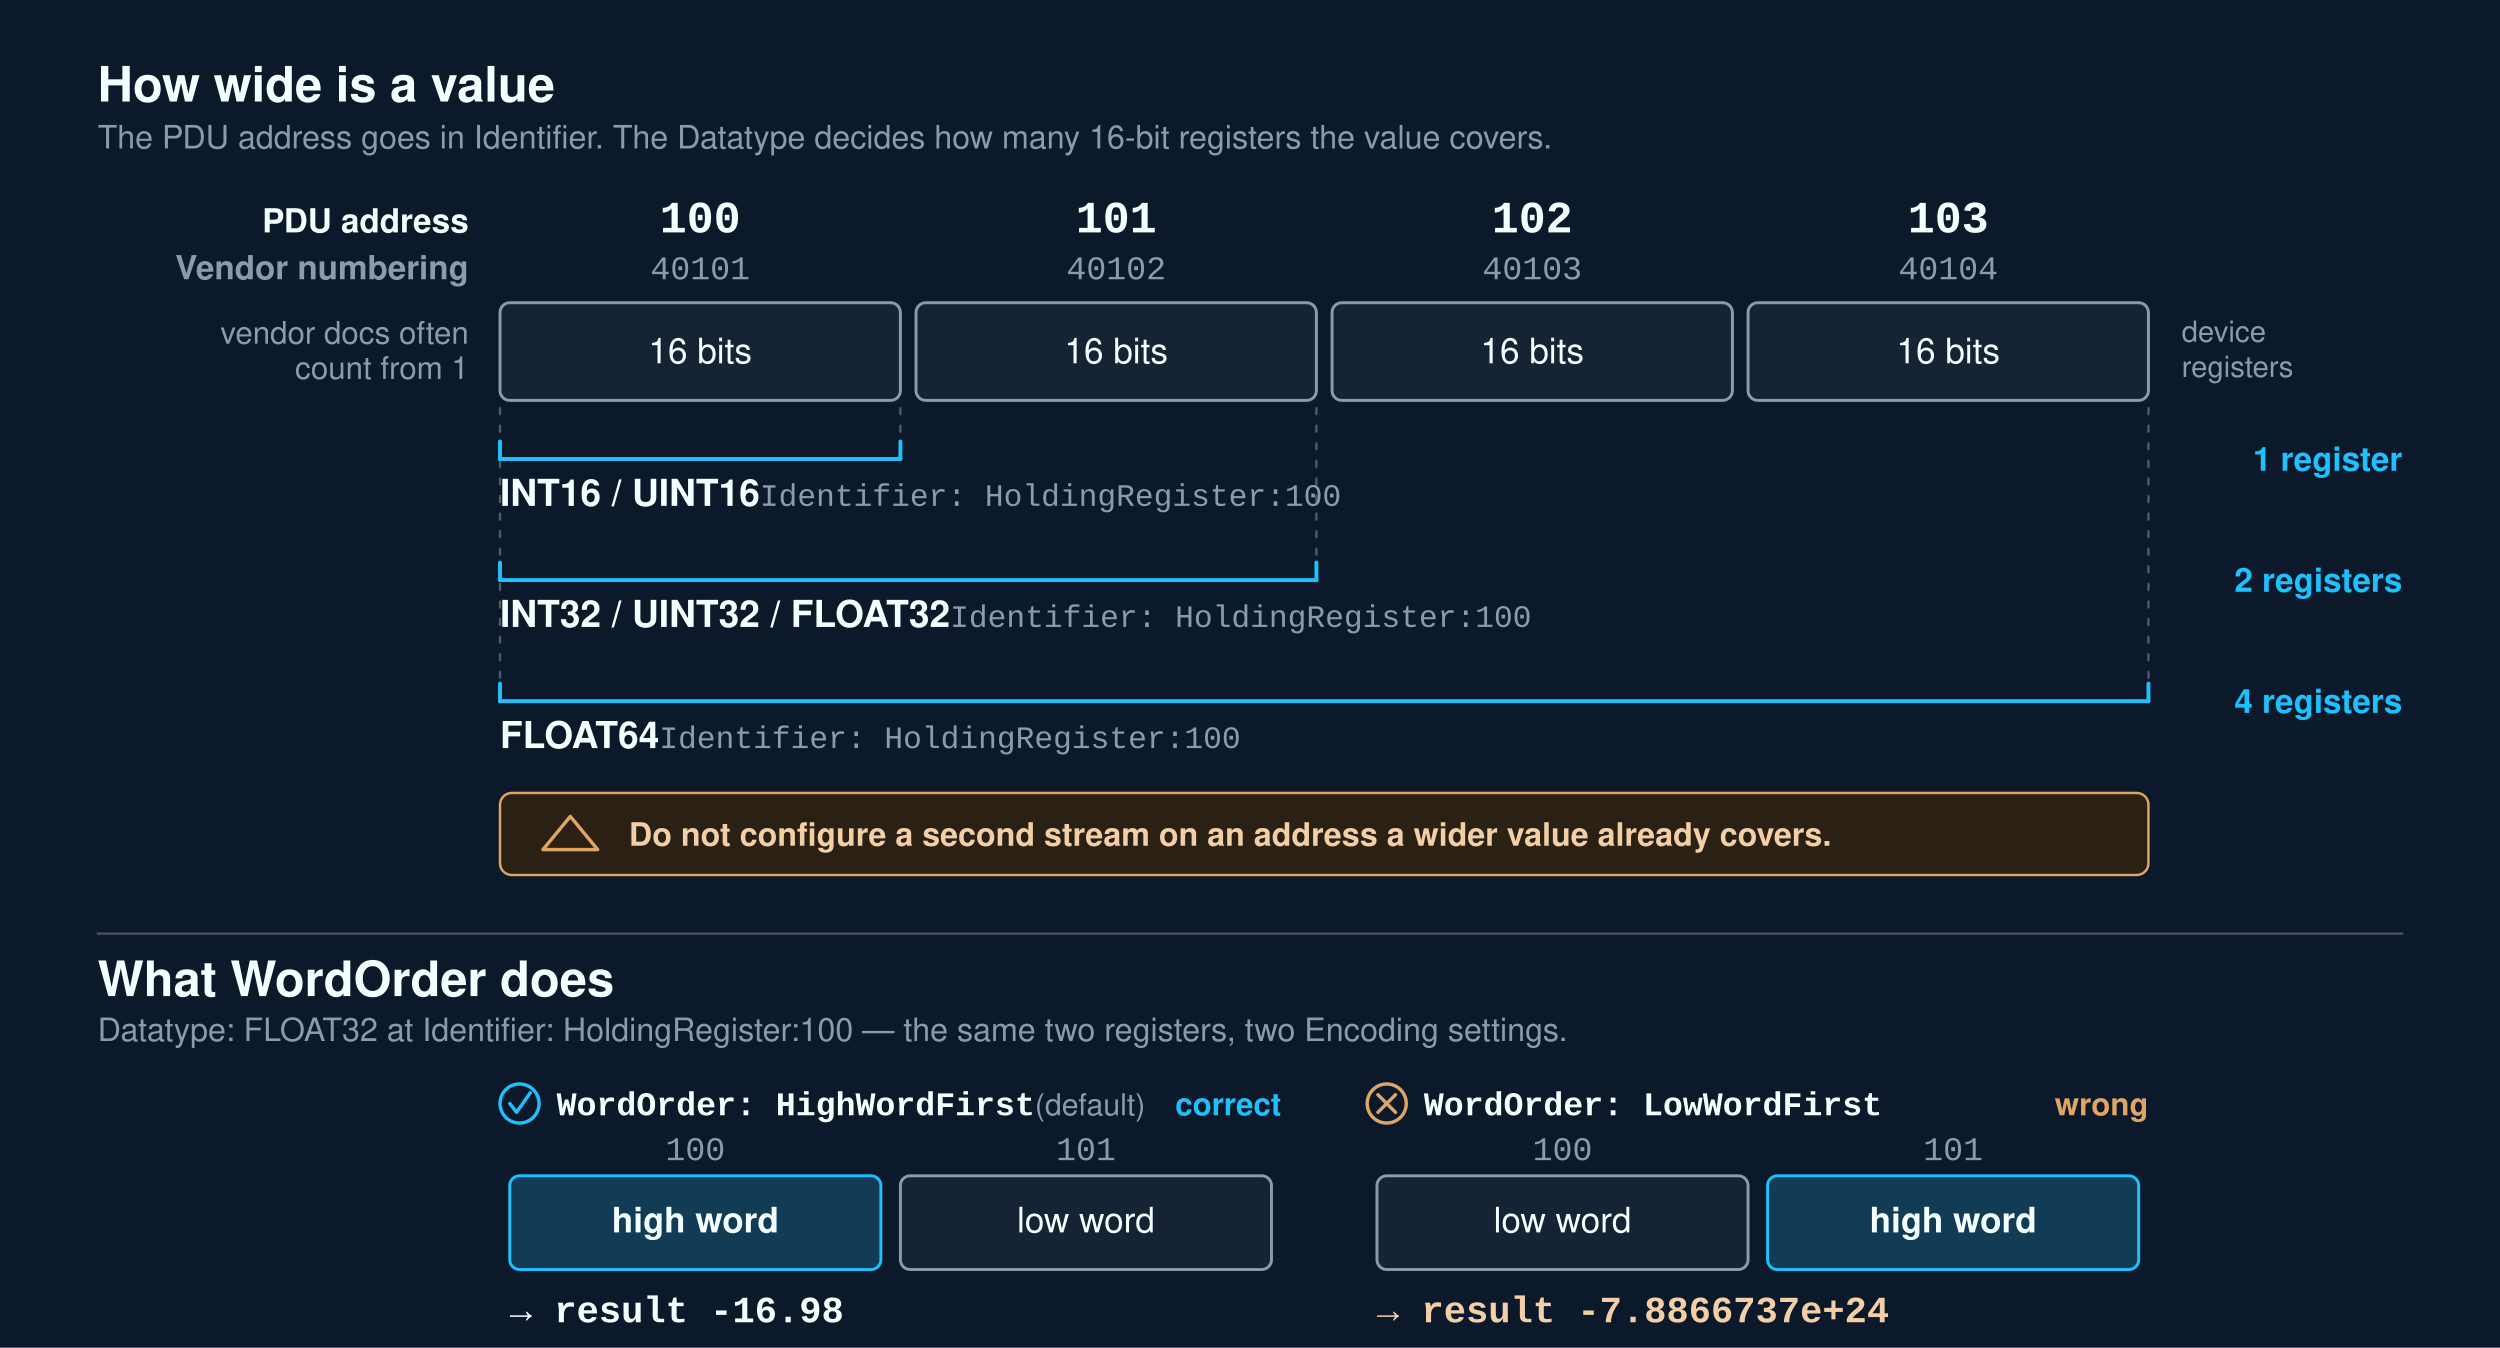
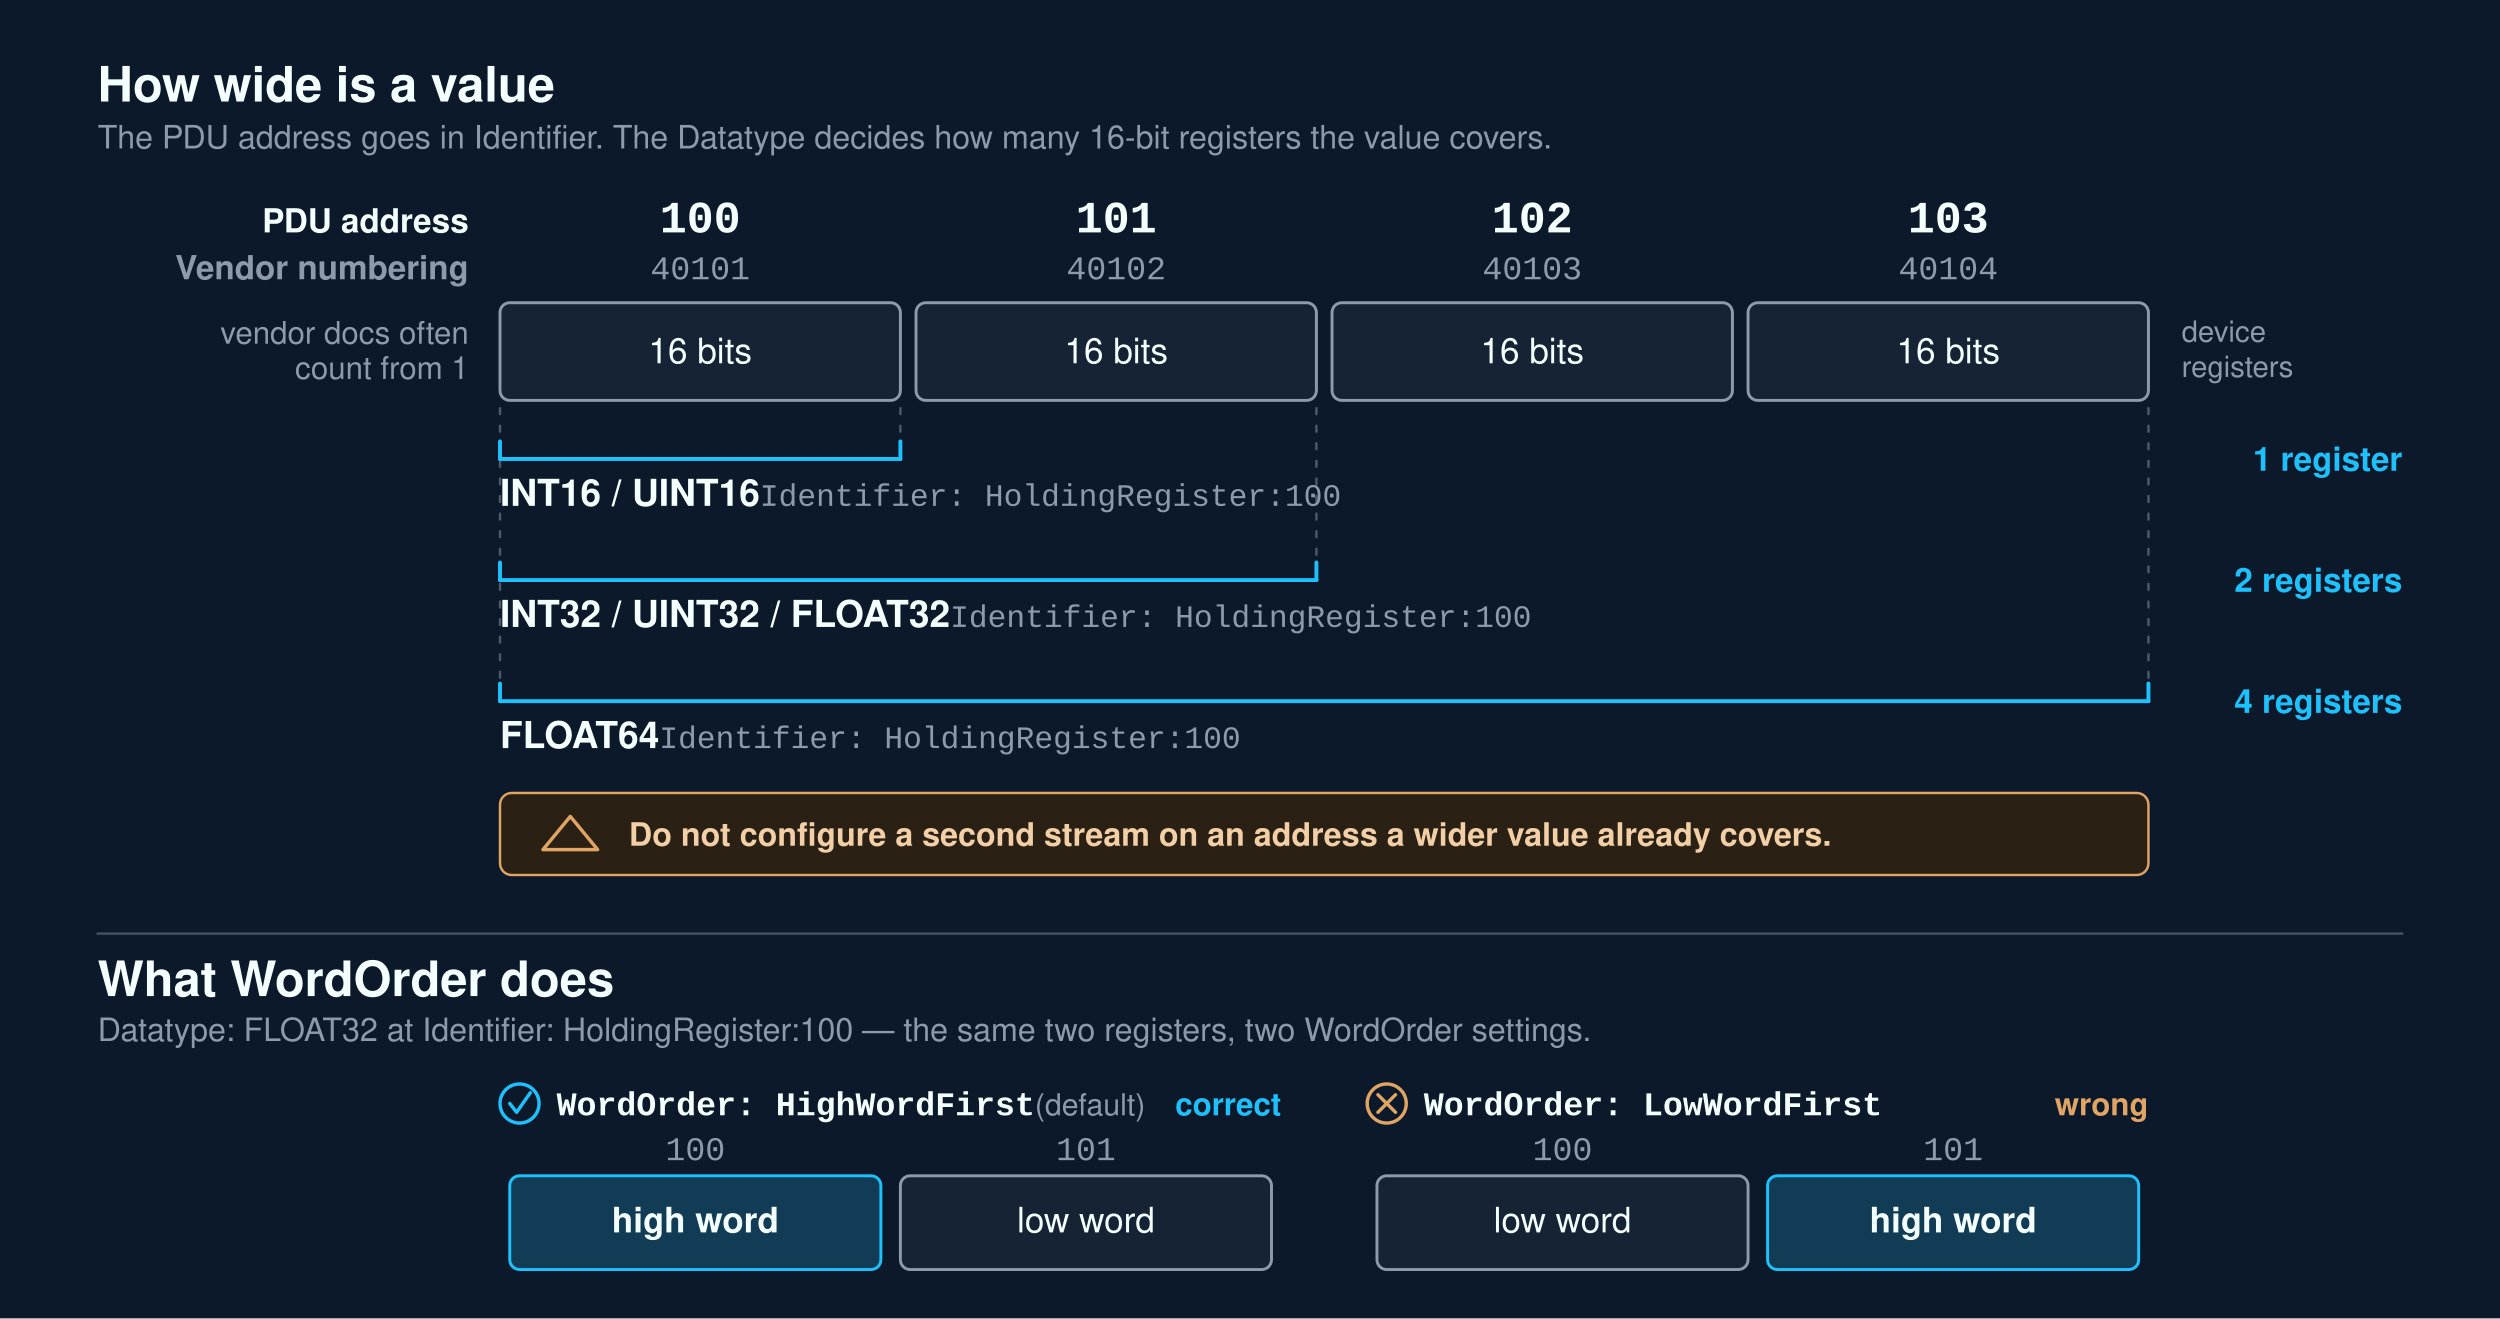
- <svg xmlns="http://www.w3.org/2000/svg" viewBox="0 0 2560 1380" width="2560" height="1380" role="img" aria-labelledby="ttl dsc">
-   <rect width="2560" height="1380" fill="#0C192A" />
+ <svg xmlns="http://www.w3.org/2000/svg" viewBox="0 0 2560 1350" width="2560" height="1350" role="img" aria-labelledby="ttl dsc">
+   <rect width="2560" height="1350" fill="#0C192A" />
  <text x="100" y="104" font-family="'Helvetica Neue',Helvetica,Arial,sans-serif" font-size="50" font-weight="700" fill="#F4FFFF" text-anchor="start">How wide is a value</text>
  <text x="100" y="152" font-family="'Helvetica Neue',Helvetica,Arial,sans-serif" font-size="33" font-weight="400" fill="#8C9AAB" text-anchor="start">The PDU address goes in Identifier. The Datatype decides how many 16-bit registers the value covers.</text>
  <text x="480" y="238" font-family="'Helvetica Neue',Helvetica,Arial,sans-serif" font-size="34" font-weight="600" fill="#F4FFFF" text-anchor="end">PDU address</text>
  <text x="480" y="286" font-family="'Helvetica Neue',Helvetica,Arial,sans-serif" font-size="34" font-weight="600" fill="#8C9AAB" text-anchor="end">Vendor numbering</text>
  <text x="480" y="352" font-family="'Helvetica Neue',Helvetica,Arial,sans-serif" font-size="32" font-weight="400" fill="#8C9AAB" text-anchor="end">vendor docs often</text>
  <text x="480" y="388" font-family="'Helvetica Neue',Helvetica,Arial,sans-serif" font-size="32" font-weight="400" fill="#8C9AAB" text-anchor="end">count from 1</text>
  <text x="717" y="238" font-family="'SFMono-Regular',Menlo,Consolas,'Liberation Mono',monospace" font-size="46" font-weight="700" fill="#F4FFFF" text-anchor="middle">100</text>
  <text x="717" y="286" font-family="'SFMono-Regular',Menlo,Consolas,'Liberation Mono',monospace" font-size="34" font-weight="400" fill="#8C9AAB" text-anchor="middle">40101</text>
  <rect x="512" y="310" width="410" height="100" rx="10" fill="#162334" stroke="#8C9AAB" stroke-width="3" />
  <text x="717" y="372" font-family="'Helvetica Neue',Helvetica,Arial,sans-serif" font-size="36" font-weight="500" fill="#F4FFFF" text-anchor="middle">16 bits</text>
  <text x="1143" y="238" font-family="'SFMono-Regular',Menlo,Consolas,'Liberation Mono',monospace" font-size="46" font-weight="700" fill="#F4FFFF" text-anchor="middle">101</text>
  <text x="1143" y="286" font-family="'SFMono-Regular',Menlo,Consolas,'Liberation Mono',monospace" font-size="34" font-weight="400" fill="#8C9AAB" text-anchor="middle">40102</text>
  <rect x="938" y="310" width="410" height="100" rx="10" fill="#162334" stroke="#8C9AAB" stroke-width="3" />
  <text x="1143" y="372" font-family="'Helvetica Neue',Helvetica,Arial,sans-serif" font-size="36" font-weight="500" fill="#F4FFFF" text-anchor="middle">16 bits</text>
  <text x="1569" y="238" font-family="'SFMono-Regular',Menlo,Consolas,'Liberation Mono',monospace" font-size="46" font-weight="700" fill="#F4FFFF" text-anchor="middle">102</text>
  <text x="1569" y="286" font-family="'SFMono-Regular',Menlo,Consolas,'Liberation Mono',monospace" font-size="34" font-weight="400" fill="#8C9AAB" text-anchor="middle">40103</text>
  <rect x="1364" y="310" width="410" height="100" rx="10" fill="#162334" stroke="#8C9AAB" stroke-width="3" />
  <text x="1569" y="372" font-family="'Helvetica Neue',Helvetica,Arial,sans-serif" font-size="36" font-weight="500" fill="#F4FFFF" text-anchor="middle">16 bits</text>
  <text x="1995" y="238" font-family="'SFMono-Regular',Menlo,Consolas,'Liberation Mono',monospace" font-size="46" font-weight="700" fill="#F4FFFF" text-anchor="middle">103</text>
  <text x="1995" y="286" font-family="'SFMono-Regular',Menlo,Consolas,'Liberation Mono',monospace" font-size="34" font-weight="400" fill="#8C9AAB" text-anchor="middle">40104</text>
  <rect x="1790" y="310" width="410" height="100" rx="10" fill="#162334" stroke="#8C9AAB" stroke-width="3" />
  <text x="1995" y="372" font-family="'Helvetica Neue',Helvetica,Arial,sans-serif" font-size="36" font-weight="500" fill="#F4FFFF" text-anchor="middle">16 bits</text>
  <text x="2234" y="350" font-family="'Helvetica Neue',Helvetica,Arial,sans-serif" font-size="30" font-weight="400" fill="#8C9AAB" text-anchor="start">device</text>
  <text x="2234" y="386" font-family="'Helvetica Neue',Helvetica,Arial,sans-serif" font-size="30" font-weight="400" fill="#8C9AAB" text-anchor="start">registers</text>
  <path d="M 512 418 L 512 718" stroke="#8C9AAB" stroke-width="2.5" fill="none" stroke-dasharray="6 12" opacity="0.5" stroke-linecap="round" />
  <path d="M 922 418 L 922 470" stroke="#8C9AAB" stroke-width="2.5" fill="none" stroke-dasharray="6 12" opacity="0.5" stroke-linecap="round" />
  <path d="M 512 470 L 922 470" stroke="#1DC1FD" stroke-width="4" fill="none" stroke-linecap="round" />
  <path d="M 512 470 L 512 452" stroke="#1DC1FD" stroke-width="4" fill="none" stroke-linecap="round" />
  <path d="M 922 470 L 922 452" stroke="#1DC1FD" stroke-width="4" fill="none" stroke-linecap="round" />
  <text x="512" y="518" font-family="'Helvetica Neue',Helvetica,Arial,sans-serif" font-size="38" font-weight="700" fill="#F4FFFF">INT16 / UINT16<tspan font-family="'SFMono-Regular',Menlo,Consolas,'Liberation Mono',monospace" font-size="32" font-weight="400" fill="#8C9AAB">   Identifier: HoldingRegister:100</tspan>
  </text>
  <text x="2460" y="482" font-family="'Helvetica Neue',Helvetica,Arial,sans-serif" font-size="34" font-weight="700" fill="#1DC1FD" text-anchor="end">1 register</text>
  <path d="M 1348 418 L 1348 594" stroke="#8C9AAB" stroke-width="2.5" fill="none" stroke-dasharray="6 12" opacity="0.5" stroke-linecap="round" />
  <path d="M 512 594 L 1348 594" stroke="#1DC1FD" stroke-width="4" fill="none" stroke-linecap="round" />
  <path d="M 512 594 L 512 576" stroke="#1DC1FD" stroke-width="4" fill="none" stroke-linecap="round" />
  <path d="M 1348 594 L 1348 576" stroke="#1DC1FD" stroke-width="4" fill="none" stroke-linecap="round" />
  <text x="512" y="642" font-family="'Helvetica Neue',Helvetica,Arial,sans-serif" font-size="38" font-weight="700" fill="#F4FFFF">INT32 / UINT32 / FLOAT32<tspan font-family="'SFMono-Regular',Menlo,Consolas,'Liberation Mono',monospace" font-size="32" font-weight="400" fill="#8C9AAB">   Identifier: HoldingRegister:100</tspan>
  </text>
  <text x="2460" y="606" font-family="'Helvetica Neue',Helvetica,Arial,sans-serif" font-size="34" font-weight="700" fill="#1DC1FD" text-anchor="end">2 registers</text>
  <path d="M 2200 418 L 2200 718" stroke="#8C9AAB" stroke-width="2.5" fill="none" stroke-dasharray="6 12" opacity="0.5" stroke-linecap="round" />
  <path d="M 512 718 L 2200 718" stroke="#1DC1FD" stroke-width="4" fill="none" stroke-linecap="round" />
  <path d="M 512 718 L 512 700" stroke="#1DC1FD" stroke-width="4" fill="none" stroke-linecap="round" />
  <path d="M 2200 718 L 2200 700" stroke="#1DC1FD" stroke-width="4" fill="none" stroke-linecap="round" />
  <text x="512" y="766" font-family="'Helvetica Neue',Helvetica,Arial,sans-serif" font-size="38" font-weight="700" fill="#F4FFFF">FLOAT64<tspan font-family="'SFMono-Regular',Menlo,Consolas,'Liberation Mono',monospace" font-size="32" font-weight="400" fill="#8C9AAB">   Identifier: HoldingRegister:100</tspan>
  </text>
  <text x="2460" y="730" font-family="'Helvetica Neue',Helvetica,Arial,sans-serif" font-size="34" font-weight="700" fill="#1DC1FD" text-anchor="end">4 registers</text>
  <rect x="512" y="812" width="1688" height="84" rx="12" fill="#2A2013" stroke="#E0A464" stroke-width="2.5" />
  <path d="M 556 870 L 584 836 L 612 870 Z" fill="none" stroke="#E0A464" stroke-width="3.5" stroke-linejoin="round" />
  <text x="644" y="866" font-family="'Helvetica Neue',Helvetica,Arial,sans-serif" font-size="33" font-weight="600" fill="#F2CFA6" text-anchor="start">Do not configure a second stream on an address a wider value already covers.</text>
  <path d="M 100 956 L 2460 956" stroke="#8C9AAB" stroke-width="2.5" fill="none" opacity="0.45" stroke-linecap="round" />
  <text x="100" y="1020" font-family="'Helvetica Neue',Helvetica,Arial,sans-serif" font-size="50" font-weight="700" fill="#F4FFFF" text-anchor="start">What WordOrder does</text>
-   <text x="100" y="1066" font-family="'Helvetica Neue',Helvetica,Arial,sans-serif" font-size="33" font-weight="400" fill="#8C9AAB" text-anchor="start">Datatype: FLOAT32 at Identifier: HoldingRegister:100 — the same two registers, two Encoding settings.</text>
+   <text x="100" y="1066" font-family="'Helvetica Neue',Helvetica,Arial,sans-serif" font-size="33" font-weight="400" fill="#8C9AAB" text-anchor="start">Datatype: FLOAT32 at Identifier: HoldingRegister:100 — the same two registers, two WordOrder settings.</text>
  <circle cx="532" cy="1130" r="20" fill="none" stroke="#1DC1FD" stroke-width="3.5" />
  <path d="M 522 1130 L 529 1139 L 543 1119" fill="none" stroke="#1DC1FD" stroke-width="3.5" stroke-linecap="round" stroke-linejoin="round" />
  <text x="570" y="1142" font-family="'SFMono-Regular',Menlo,Consolas,'Liberation Mono',monospace" font-size="34" font-weight="700" fill="#F4FFFF">WordOrder: HighWordFirst<tspan font-family="'Helvetica Neue',Helvetica,Arial,sans-serif" font-size="31" font-weight="400" fill="#8C9AAB">  (default)</tspan>
  </text>
  <text x="1312" y="1142" font-family="'Helvetica Neue',Helvetica,Arial,sans-serif" font-size="32" font-weight="700" fill="#1DC1FD" text-anchor="end">correct</text>
  <text x="712" y="1188" font-family="'SFMono-Regular',Menlo,Consolas,'Liberation Mono',monospace" font-size="34" font-weight="400" fill="#8C9AAB" text-anchor="middle">100</text>
  <rect x="522" y="1204" width="380" height="96" rx="10" fill="#123C55" stroke="#1DC1FD" stroke-width="3" />
  <text x="712" y="1262" font-family="'Helvetica Neue',Helvetica,Arial,sans-serif" font-size="36" font-weight="700" fill="#F4FFFF" text-anchor="middle">high word</text>
  <text x="1112" y="1188" font-family="'SFMono-Regular',Menlo,Consolas,'Liberation Mono',monospace" font-size="34" font-weight="400" fill="#8C9AAB" text-anchor="middle">101</text>
  <rect x="922" y="1204" width="380" height="96" rx="10" fill="#162334" stroke="#8C9AAB" stroke-width="3" />
  <text x="1112" y="1262" font-family="'Helvetica Neue',Helvetica,Arial,sans-serif" font-size="36" font-weight="400" fill="#F4FFFF" text-anchor="middle">low word</text>
-   <text x="522" y="1354" font-family="'SFMono-Regular',Menlo,Consolas,'Liberation Mono',monospace" font-size="38" font-weight="700" fill="#F4FFFF" text-anchor="start">→  result   -16.98</text>
  <circle cx="1420" cy="1130" r="20" fill="none" stroke="#E0A464" stroke-width="3.5" />
  <path d="M 1411 1121 L 1429 1139" stroke="#E0A464" stroke-width="3.5" stroke-linecap="round" />
  <path d="M 1429 1121 L 1411 1139" stroke="#E0A464" stroke-width="3.5" stroke-linecap="round" />
  <text x="1458" y="1142" font-family="'SFMono-Regular',Menlo,Consolas,'Liberation Mono',monospace" font-size="34" font-weight="700" fill="#F4FFFF">WordOrder: LowWordFirst</text>
  <text x="2200" y="1142" font-family="'Helvetica Neue',Helvetica,Arial,sans-serif" font-size="32" font-weight="700" fill="#E0A464" text-anchor="end">wrong</text>
  <text x="1600" y="1188" font-family="'SFMono-Regular',Menlo,Consolas,'Liberation Mono',monospace" font-size="34" font-weight="400" fill="#8C9AAB" text-anchor="middle">100</text>
  <rect x="1410" y="1204" width="380" height="96" rx="10" fill="#162334" stroke="#8C9AAB" stroke-width="3" />
  <text x="1600" y="1262" font-family="'Helvetica Neue',Helvetica,Arial,sans-serif" font-size="36" font-weight="400" fill="#F4FFFF" text-anchor="middle">low word</text>
  <text x="2000" y="1188" font-family="'SFMono-Regular',Menlo,Consolas,'Liberation Mono',monospace" font-size="34" font-weight="400" fill="#8C9AAB" text-anchor="middle">101</text>
  <rect x="1810" y="1204" width="380" height="96" rx="10" fill="#123C55" stroke="#1DC1FD" stroke-width="3" />
  <text x="2000" y="1262" font-family="'Helvetica Neue',Helvetica,Arial,sans-serif" font-size="36" font-weight="700" fill="#F4FFFF" text-anchor="middle">high word</text>
-   <text x="1410" y="1354" font-family="'SFMono-Regular',Menlo,Consolas,'Liberation Mono',monospace" font-size="38" font-weight="700" fill="#F2CFA6" text-anchor="start">→  result   -7.8866737e+24</text>
</svg>
